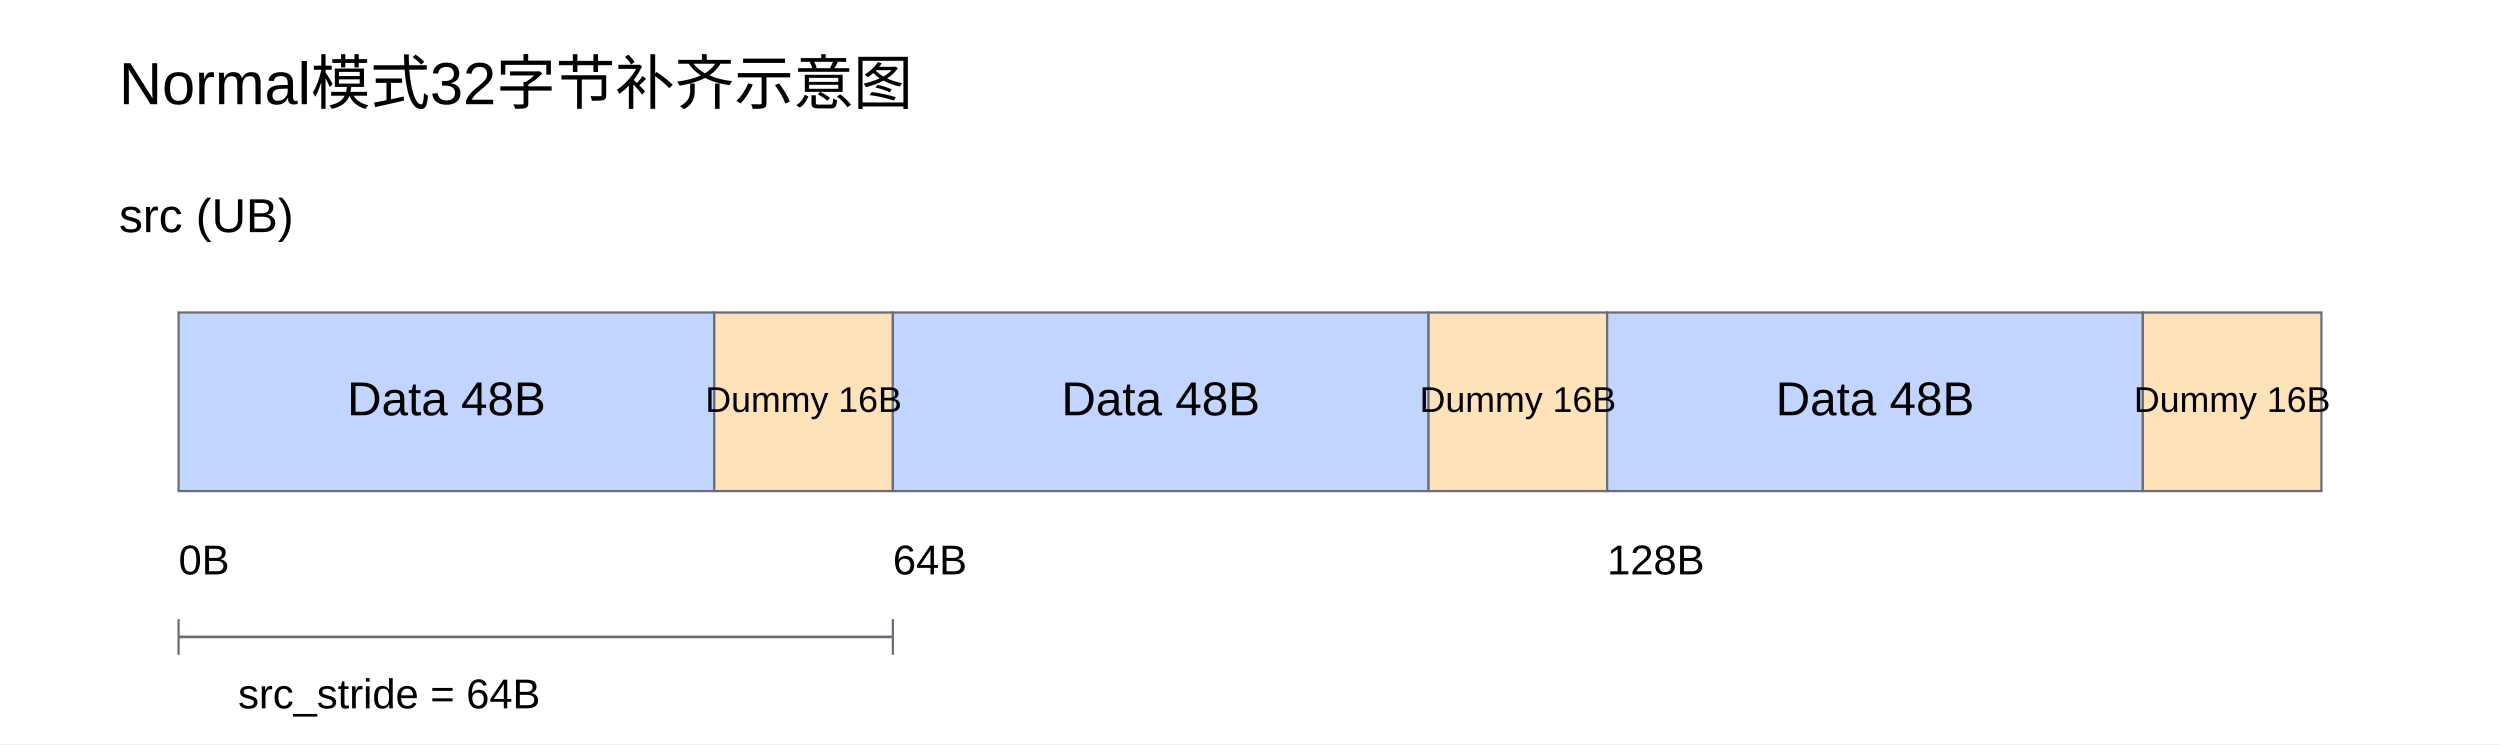
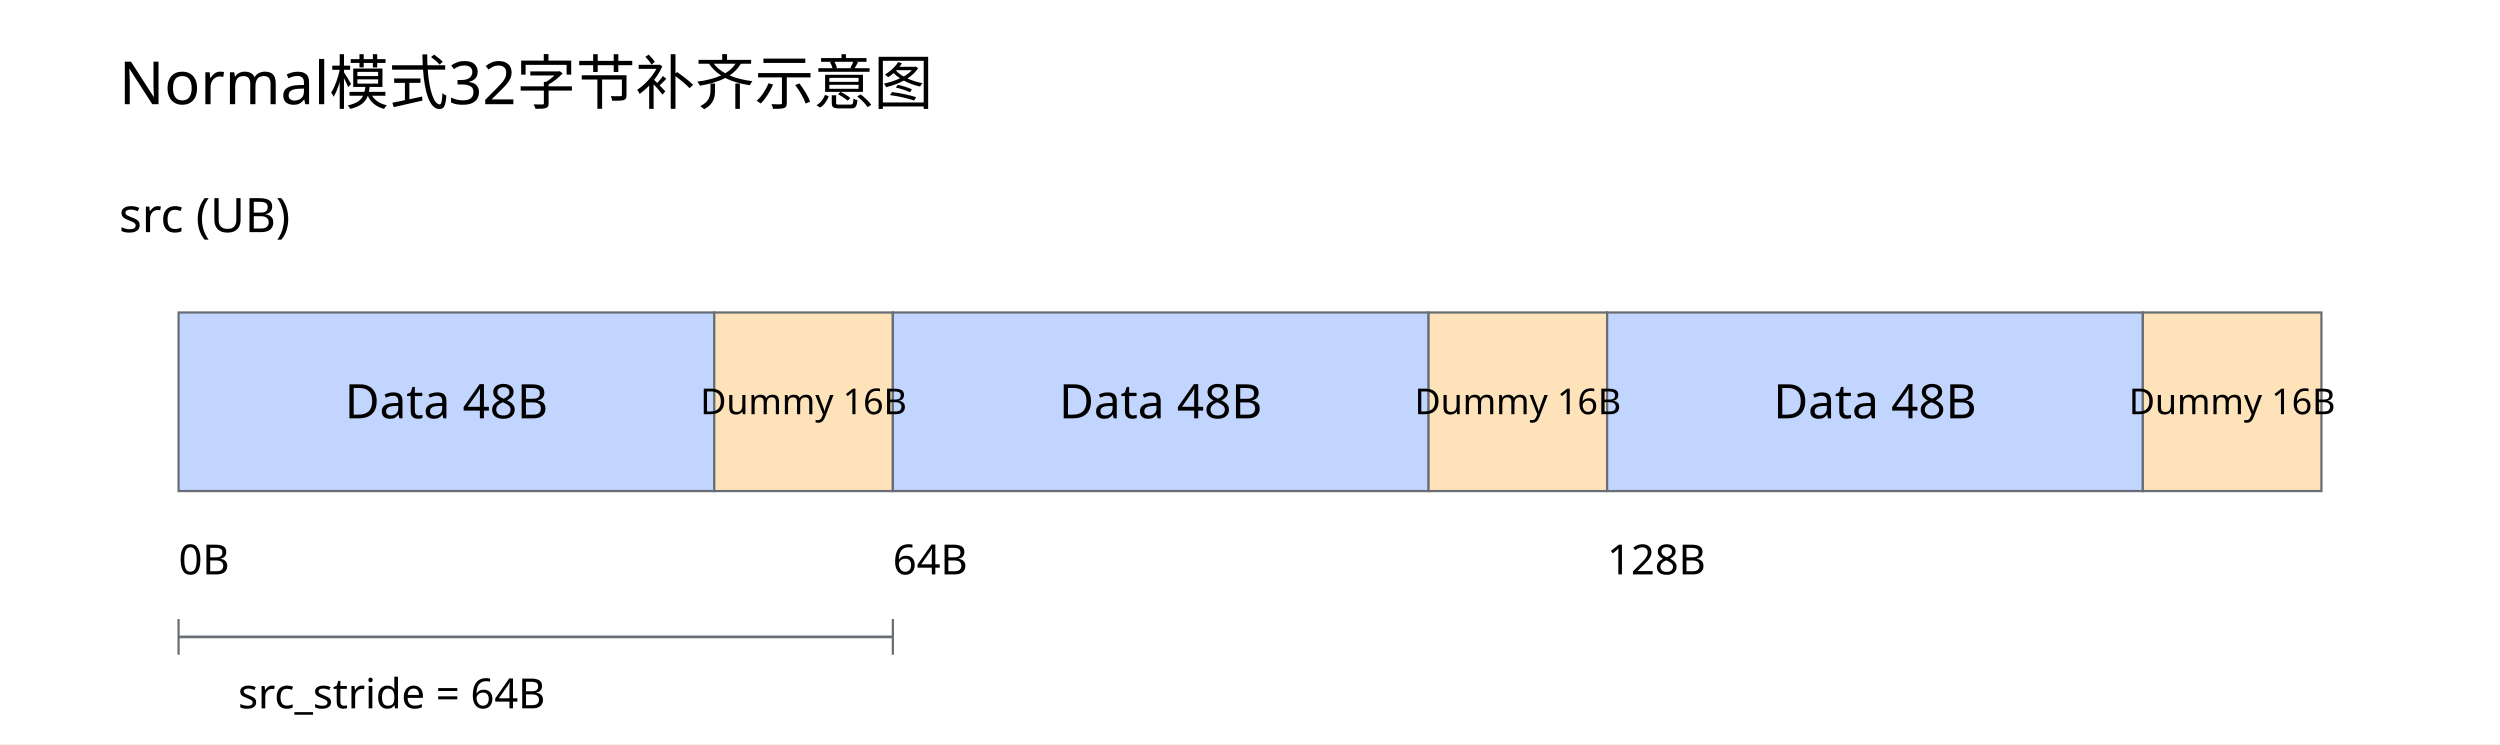
- <svg xmlns="http://www.w3.org/2000/svg" width="840" height="250" viewBox="0 0 840 250" role="img" aria-labelledby="title desc" content="&lt;mxfile host=&quot;app.diagrams.net&quot;&gt;&#10;  &lt;diagram name=&quot;Page-1&quot; id=&quot;asc_copy_ub2gm_align_normal_padding&quot;&gt;&#10;    &lt;mxGraphModel dx=&quot;1200&quot; dy=&quot;800&quot; grid=&quot;1&quot; gridSize=&quot;10&quot; guides=&quot;1&quot; tooltips=&quot;1&quot; connect=&quot;1&quot; arrows=&quot;1&quot; fold=&quot;1&quot; page=&quot;1&quot; pageScale=&quot;1&quot; pageWidth=&quot;840&quot; pageHeight=&quot;250&quot; math=&quot;0&quot; shadow=&quot;0&quot;&gt;&#10;      &lt;root&gt;&#10;        &lt;mxCell id=&quot;0&quot; /&gt;&#10;        &lt;mxCell id=&quot;1&quot; parent=&quot;0&quot; /&gt;&#10;        &lt;mxCell id=&quot;asc_copy_ub2gm_align_normal_padding-2&quot; value=&quot;&quot; style=&quot;rounded=0;whiteSpace=wrap;html=1;fillColor=#FFFFFF;strokeColor=none;strokeWidth=0.75;&quot; vertex=&quot;1&quot; parent=&quot;1&quot;&gt;&#10;          &lt;mxGeometry x=&quot;0&quot; y=&quot;0&quot; width=&quot;840&quot; height=&quot;250&quot; as=&quot;geometry&quot; /&gt;&#10;        &lt;/mxCell&gt;&#10;        &lt;mxCell id=&quot;asc_copy_ub2gm_align_normal_padding-3&quot; value=&quot;Normal模式32字节补齐示意图&quot; style=&quot;text;html=1;strokeColor=none;fillColor=none;align=left;verticalAlign=middle;whiteSpace=wrap;rounded=0;fontFamily=FZLanTingHeiS;fontSize=20;fontColor=#000000;&quot; vertex=&quot;1&quot; parent=&quot;1&quot;&gt;&#10;          &lt;mxGeometry x=&quot;40&quot; y=&quot;15&quot; width=&quot;289&quot; height=&quot;28&quot; as=&quot;geometry&quot; /&gt;&#10;        &lt;/mxCell&gt;&#10;        &lt;mxCell id=&quot;asc_copy_ub2gm_align_normal_padding-4&quot; value=&quot;src (UB)&quot; style=&quot;text;html=1;strokeColor=none;fillColor=none;align=left;verticalAlign=middle;whiteSpace=wrap;rounded=0;fontFamily=FZLanTingHeiS;fontSize=16;fontColor=#000000;&quot; vertex=&quot;1&quot; parent=&quot;1&quot;&gt;&#10;          &lt;mxGeometry x=&quot;40&quot; y=&quot;62&quot; width=&quot;91&quot; height=&quot;24&quot; as=&quot;geometry&quot; /&gt;&#10;        &lt;/mxCell&gt;&#10;        &lt;mxCell id=&quot;asc_copy_ub2gm_align_normal_padding-5&quot; value=&quot;&quot; style=&quot;rounded=0;whiteSpace=wrap;html=1;fillColor=#C2D5FE;strokeColor=#686D75;strokeWidth=0.75;&quot; vertex=&quot;1&quot; parent=&quot;1&quot;&gt;&#10;          &lt;mxGeometry x=&quot;60&quot; y=&quot;105&quot; width=&quot;180&quot; height=&quot;60&quot; as=&quot;geometry&quot; /&gt;&#10;        &lt;/mxCell&gt;&#10;        &lt;mxCell id=&quot;asc_copy_ub2gm_align_normal_padding-6&quot; value=&quot;Data 48B&quot; style=&quot;text;html=1;strokeColor=none;fillColor=none;align=center;verticalAlign=middle;whiteSpace=wrap;rounded=0;fontFamily=FZLanTingHeiS;fontSize=16;fontColor=#000000;&quot; vertex=&quot;1&quot; parent=&quot;1&quot;&gt;&#10;          &lt;mxGeometry x=&quot;104.5&quot; y=&quot;123&quot; width=&quot;91&quot; height=&quot;24&quot; as=&quot;geometry&quot; /&gt;&#10;        &lt;/mxCell&gt;&#10;        &lt;mxCell id=&quot;asc_copy_ub2gm_align_normal_padding-7&quot; value=&quot;&quot; style=&quot;rounded=0;whiteSpace=wrap;html=1;fillColor=#FEE2BA;strokeColor=#686D75;strokeWidth=0.75;&quot; vertex=&quot;1&quot; parent=&quot;1&quot;&gt;&#10;          &lt;mxGeometry x=&quot;240&quot; y=&quot;105&quot; width=&quot;60&quot; height=&quot;60&quot; as=&quot;geometry&quot; /&gt;&#10;        &lt;/mxCell&gt;&#10;        &lt;mxCell id=&quot;asc_copy_ub2gm_align_normal_padding-8&quot; value=&quot;&quot; style=&quot;rounded=0;whiteSpace=wrap;html=1;fillColor=#C2D5FE;strokeColor=#686D75;strokeWidth=0.75;&quot; vertex=&quot;1&quot; parent=&quot;1&quot;&gt;&#10;          &lt;mxGeometry x=&quot;300&quot; y=&quot;105&quot; width=&quot;180&quot; height=&quot;60&quot; as=&quot;geometry&quot; /&gt;&#10;        &lt;/mxCell&gt;&#10;        &lt;mxCell id=&quot;asc_copy_ub2gm_align_normal_padding-9&quot; value=&quot;Data 48B&quot; style=&quot;text;html=1;strokeColor=none;fillColor=none;align=center;verticalAlign=middle;whiteSpace=wrap;rounded=0;fontFamily=FZLanTingHeiS;fontSize=16;fontColor=#000000;&quot; vertex=&quot;1&quot; parent=&quot;1&quot;&gt;&#10;          &lt;mxGeometry x=&quot;344.5&quot; y=&quot;123&quot; width=&quot;91&quot; height=&quot;24&quot; as=&quot;geometry&quot; /&gt;&#10;        &lt;/mxCell&gt;&#10;        &lt;mxCell id=&quot;asc_copy_ub2gm_align_normal_padding-10&quot; value=&quot;&quot; style=&quot;rounded=0;whiteSpace=wrap;html=1;fillColor=#FEE2BA;strokeColor=#686D75;strokeWidth=0.75;&quot; vertex=&quot;1&quot; parent=&quot;1&quot;&gt;&#10;          &lt;mxGeometry x=&quot;480&quot; y=&quot;105&quot; width=&quot;60&quot; height=&quot;60&quot; as=&quot;geometry&quot; /&gt;&#10;        &lt;/mxCell&gt;&#10;        &lt;mxCell id=&quot;asc_copy_ub2gm_align_normal_padding-11&quot; value=&quot;&quot; style=&quot;rounded=0;whiteSpace=wrap;html=1;fillColor=#C2D5FE;strokeColor=#686D75;strokeWidth=0.75;&quot; vertex=&quot;1&quot; parent=&quot;1&quot;&gt;&#10;          &lt;mxGeometry x=&quot;540&quot; y=&quot;105&quot; width=&quot;180&quot; height=&quot;60&quot; as=&quot;geometry&quot; /&gt;&#10;        &lt;/mxCell&gt;&#10;        &lt;mxCell id=&quot;asc_copy_ub2gm_align_normal_padding-12&quot; value=&quot;Data 48B&quot; style=&quot;text;html=1;strokeColor=none;fillColor=none;align=center;verticalAlign=middle;whiteSpace=wrap;rounded=0;fontFamily=FZLanTingHeiS;fontSize=16;fontColor=#000000;&quot; vertex=&quot;1&quot; parent=&quot;1&quot;&gt;&#10;          &lt;mxGeometry x=&quot;584.5&quot; y=&quot;123&quot; width=&quot;91&quot; height=&quot;24&quot; as=&quot;geometry&quot; /&gt;&#10;        &lt;/mxCell&gt;&#10;        &lt;mxCell id=&quot;asc_copy_ub2gm_align_normal_padding-13&quot; value=&quot;&quot; style=&quot;rounded=0;whiteSpace=wrap;html=1;fillColor=#FEE2BA;strokeColor=#686D75;strokeWidth=0.75;&quot; vertex=&quot;1&quot; parent=&quot;1&quot;&gt;&#10;          &lt;mxGeometry x=&quot;720&quot; y=&quot;105&quot; width=&quot;60&quot; height=&quot;60&quot; as=&quot;geometry&quot; /&gt;&#10;        &lt;/mxCell&gt;&#10;        &lt;mxCell id=&quot;asc_copy_ub2gm_align_normal_padding-14&quot; value=&quot;Dummy 16B&quot; style=&quot;text;html=1;strokeColor=none;fillColor=none;align=center;verticalAlign=middle;whiteSpace=wrap;rounded=0;fontFamily=FZLanTingHeiS;fontSize=12;fontColor=#000000;&quot; vertex=&quot;1&quot; parent=&quot;1&quot;&gt;&#10;          &lt;mxGeometry x=&quot;230.5&quot; y=&quot;125&quot; width=&quot;79&quot; height=&quot;20&quot; as=&quot;geometry&quot; /&gt;&#10;        &lt;/mxCell&gt;&#10;        &lt;mxCell id=&quot;asc_copy_ub2gm_align_normal_padding-15&quot; value=&quot;Dummy 16B&quot; style=&quot;text;html=1;strokeColor=none;fillColor=none;align=center;verticalAlign=middle;whiteSpace=wrap;rounded=0;fontFamily=FZLanTingHeiS;fontSize=12;fontColor=#000000;&quot; vertex=&quot;1&quot; parent=&quot;1&quot;&gt;&#10;          &lt;mxGeometry x=&quot;470.5&quot; y=&quot;125&quot; width=&quot;79&quot; height=&quot;20&quot; as=&quot;geometry&quot; /&gt;&#10;        &lt;/mxCell&gt;&#10;        &lt;mxCell id=&quot;asc_copy_ub2gm_align_normal_padding-16&quot; value=&quot;Dummy 16B&quot; style=&quot;text;html=1;strokeColor=none;fillColor=none;align=center;verticalAlign=middle;whiteSpace=wrap;rounded=0;fontFamily=FZLanTingHeiS;fontSize=12;fontColor=#000000;&quot; vertex=&quot;1&quot; parent=&quot;1&quot;&gt;&#10;          &lt;mxGeometry x=&quot;710.5&quot; y=&quot;125&quot; width=&quot;79&quot; height=&quot;20&quot; as=&quot;geometry&quot; /&gt;&#10;        &lt;/mxCell&gt;&#10;        &lt;mxCell id=&quot;asc_copy_ub2gm_align_normal_padding-17&quot; value=&quot;0B&quot; style=&quot;text;html=1;strokeColor=none;fillColor=none;align=left;verticalAlign=middle;whiteSpace=wrap;rounded=0;fontFamily=FZLanTingHeiS;fontSize=14;fontColor=#000000;&quot; vertex=&quot;1&quot; parent=&quot;1&quot;&gt;&#10;          &lt;mxGeometry x=&quot;60&quot; y=&quot;179&quot; width=&quot;48&quot; height=&quot;22&quot; as=&quot;geometry&quot; /&gt;&#10;        &lt;/mxCell&gt;&#10;        &lt;mxCell id=&quot;asc_copy_ub2gm_align_normal_padding-18&quot; value=&quot;64B&quot; style=&quot;text;html=1;strokeColor=none;fillColor=none;align=left;verticalAlign=middle;whiteSpace=wrap;rounded=0;fontFamily=FZLanTingHeiS;fontSize=14;fontColor=#000000;&quot; vertex=&quot;1&quot; parent=&quot;1&quot;&gt;&#10;          &lt;mxGeometry x=&quot;300&quot; y=&quot;179&quot; width=&quot;48&quot; height=&quot;22&quot; as=&quot;geometry&quot; /&gt;&#10;        &lt;/mxCell&gt;&#10;        &lt;mxCell id=&quot;asc_copy_ub2gm_align_normal_padding-19&quot; value=&quot;128B&quot; style=&quot;text;html=1;strokeColor=none;fillColor=none;align=left;verticalAlign=middle;whiteSpace=wrap;rounded=0;fontFamily=FZLanTingHeiS;fontSize=14;fontColor=#000000;&quot; vertex=&quot;1&quot; parent=&quot;1&quot;&gt;&#10;          &lt;mxGeometry x=&quot;540&quot; y=&quot;179&quot; width=&quot;49&quot; height=&quot;22&quot; as=&quot;geometry&quot; /&gt;&#10;        &lt;/mxCell&gt;&#10;        &lt;mxCell id=&quot;asc_copy_ub2gm_align_normal_padding-20&quot; value=&quot;&quot; style=&quot;edgeStyle=none;rounded=0;html=1;endArrow=none;startArrow=none;strokeColor=#686D75;strokeWidth=0.9;&quot; edge=&quot;1&quot; parent=&quot;1&quot;&gt;&#10;          &lt;mxGeometry relative=&quot;1&quot; as=&quot;geometry&quot;&gt;&#10;            &lt;mxPoint x=&quot;60&quot; y=&quot;214&quot; as=&quot;sourcePoint&quot; /&gt;&#10;            &lt;mxPoint x=&quot;300&quot; y=&quot;214&quot; as=&quot;targetPoint&quot; /&gt;&#10;          &lt;/mxGeometry&gt;&#10;        &lt;/mxCell&gt;&#10;        &lt;mxCell id=&quot;asc_copy_ub2gm_align_normal_padding-21&quot; value=&quot;&quot; style=&quot;edgeStyle=none;rounded=0;html=1;endArrow=none;startArrow=none;strokeColor=#686D75;strokeWidth=0.75;&quot; edge=&quot;1&quot; parent=&quot;1&quot;&gt;&#10;          &lt;mxGeometry relative=&quot;1&quot; as=&quot;geometry&quot;&gt;&#10;            &lt;mxPoint x=&quot;60&quot; y=&quot;208&quot; as=&quot;sourcePoint&quot; /&gt;&#10;            &lt;mxPoint x=&quot;60&quot; y=&quot;220&quot; as=&quot;targetPoint&quot; /&gt;&#10;          &lt;/mxGeometry&gt;&#10;        &lt;/mxCell&gt;&#10;        &lt;mxCell id=&quot;asc_copy_ub2gm_align_normal_padding-22&quot; value=&quot;&quot; style=&quot;edgeStyle=none;rounded=0;html=1;endArrow=none;startArrow=none;strokeColor=#686D75;strokeWidth=0.75;&quot; edge=&quot;1&quot; parent=&quot;1&quot;&gt;&#10;          &lt;mxGeometry relative=&quot;1&quot; as=&quot;geometry&quot;&gt;&#10;            &lt;mxPoint x=&quot;300&quot; y=&quot;208&quot; as=&quot;sourcePoint&quot; /&gt;&#10;            &lt;mxPoint x=&quot;300&quot; y=&quot;220&quot; as=&quot;targetPoint&quot; /&gt;&#10;          &lt;/mxGeometry&gt;&#10;        &lt;/mxCell&gt;&#10;        &lt;mxCell id=&quot;asc_copy_ub2gm_align_normal_padding-23&quot; value=&quot;src_stride = 64B&quot; style=&quot;text;html=1;strokeColor=none;fillColor=none;align=left;verticalAlign=middle;whiteSpace=wrap;rounded=0;fontFamily=FZLanTingHeiS;fontSize=14;fontColor=#000000;&quot; vertex=&quot;1&quot; parent=&quot;1&quot;&gt;&#10;          &lt;mxGeometry x=&quot;80&quot; y=&quot;224&quot; width=&quot;146&quot; height=&quot;22&quot; as=&quot;geometry&quot; /&gt;&#10;        &lt;/mxCell&gt;&#10;      &lt;/root&gt;&#10;    &lt;/mxGraphModel&gt;&#10;  &lt;/diagram&gt;&#10;&lt;/mxfile&gt;">
+ <svg xmlns="http://www.w3.org/2000/svg" width="840" height="250" viewBox="0 0 840 250" role="img" aria-labelledby="title desc" content="&lt;mxfile host=&quot;app.diagrams.net&quot;&gt;&#10;  &lt;diagram name=&quot;Page-1&quot; id=&quot;asc_copy_ub2gm_align_normal_padding&quot;&gt;&#10;    &lt;mxGraphModel dx=&quot;1200&quot; dy=&quot;800&quot; grid=&quot;1&quot; gridSize=&quot;10&quot; guides=&quot;1&quot; tooltips=&quot;1&quot; connect=&quot;1&quot; arrows=&quot;1&quot; fold=&quot;1&quot; page=&quot;1&quot; pageScale=&quot;1&quot; pageWidth=&quot;840&quot; pageHeight=&quot;250&quot; math=&quot;0&quot; shadow=&quot;0&quot;&gt;&#10;      &lt;root&gt;&#10;        &lt;mxCell id=&quot;0&quot; /&gt;&#10;        &lt;mxCell id=&quot;1&quot; parent=&quot;0&quot; /&gt;&#10;        &lt;mxCell id=&quot;asc_copy_ub2gm_align_normal_padding-2&quot; value=&quot;&quot; style=&quot;rounded=0;whiteSpace=wrap;html=1;fillColor=#FFFFFF;strokeColor=none;strokeWidth=0.75;&quot; vertex=&quot;1&quot; parent=&quot;1&quot;&gt;&#10;          &lt;mxGeometry x=&quot;0&quot; y=&quot;0&quot; width=&quot;840&quot; height=&quot;250&quot; as=&quot;geometry&quot; /&gt;&#10;        &lt;/mxCell&gt;&#10;        &lt;mxCell id=&quot;asc_copy_ub2gm_align_normal_padding-3&quot; value=&quot;Normal模式32字节补齐示意图&quot; style=&quot;text;html=1;strokeColor=none;fillColor=none;align=left;verticalAlign=middle;whiteSpace=wrap;rounded=0;fontFamily=方正兰亭黑简体;fontSize=20;fontColor=#000000;&quot; vertex=&quot;1&quot; parent=&quot;1&quot;&gt;&#10;          &lt;mxGeometry x=&quot;40&quot; y=&quot;15&quot; width=&quot;289&quot; height=&quot;28&quot; as=&quot;geometry&quot; /&gt;&#10;        &lt;/mxCell&gt;&#10;        &lt;mxCell id=&quot;asc_copy_ub2gm_align_normal_padding-4&quot; value=&quot;src (UB)&quot; style=&quot;text;html=1;strokeColor=none;fillColor=none;align=left;verticalAlign=middle;whiteSpace=wrap;rounded=0;fontFamily=方正兰亭黑简体;fontSize=16;fontColor=#000000;&quot; vertex=&quot;1&quot; parent=&quot;1&quot;&gt;&#10;          &lt;mxGeometry x=&quot;40&quot; y=&quot;62&quot; width=&quot;91&quot; height=&quot;24&quot; as=&quot;geometry&quot; /&gt;&#10;        &lt;/mxCell&gt;&#10;        &lt;mxCell id=&quot;asc_copy_ub2gm_align_normal_padding-5&quot; value=&quot;&quot; style=&quot;rounded=0;whiteSpace=wrap;html=1;fillColor=#C2D5FE;strokeColor=#686D75;strokeWidth=0.75;&quot; vertex=&quot;1&quot; parent=&quot;1&quot;&gt;&#10;          &lt;mxGeometry x=&quot;60&quot; y=&quot;105&quot; width=&quot;180&quot; height=&quot;60&quot; as=&quot;geometry&quot; /&gt;&#10;        &lt;/mxCell&gt;&#10;        &lt;mxCell id=&quot;asc_copy_ub2gm_align_normal_padding-6&quot; value=&quot;Data 48B&quot; style=&quot;text;html=1;strokeColor=none;fillColor=none;align=center;verticalAlign=middle;whiteSpace=wrap;rounded=0;fontFamily=方正兰亭黑简体;fontSize=16;fontColor=#000000;&quot; vertex=&quot;1&quot; parent=&quot;1&quot;&gt;&#10;          &lt;mxGeometry x=&quot;104.5&quot; y=&quot;123&quot; width=&quot;91&quot; height=&quot;24&quot; as=&quot;geometry&quot; /&gt;&#10;        &lt;/mxCell&gt;&#10;        &lt;mxCell id=&quot;asc_copy_ub2gm_align_normal_padding-7&quot; value=&quot;&quot; style=&quot;rounded=0;whiteSpace=wrap;html=1;fillColor=#FEE2BA;strokeColor=#686D75;strokeWidth=0.75;&quot; vertex=&quot;1&quot; parent=&quot;1&quot;&gt;&#10;          &lt;mxGeometry x=&quot;240&quot; y=&quot;105&quot; width=&quot;60&quot; height=&quot;60&quot; as=&quot;geometry&quot; /&gt;&#10;        &lt;/mxCell&gt;&#10;        &lt;mxCell id=&quot;asc_copy_ub2gm_align_normal_padding-8&quot; value=&quot;&quot; style=&quot;rounded=0;whiteSpace=wrap;html=1;fillColor=#C2D5FE;strokeColor=#686D75;strokeWidth=0.75;&quot; vertex=&quot;1&quot; parent=&quot;1&quot;&gt;&#10;          &lt;mxGeometry x=&quot;300&quot; y=&quot;105&quot; width=&quot;180&quot; height=&quot;60&quot; as=&quot;geometry&quot; /&gt;&#10;        &lt;/mxCell&gt;&#10;        &lt;mxCell id=&quot;asc_copy_ub2gm_align_normal_padding-9&quot; value=&quot;Data 48B&quot; style=&quot;text;html=1;strokeColor=none;fillColor=none;align=center;verticalAlign=middle;whiteSpace=wrap;rounded=0;fontFamily=方正兰亭黑简体;fontSize=16;fontColor=#000000;&quot; vertex=&quot;1&quot; parent=&quot;1&quot;&gt;&#10;          &lt;mxGeometry x=&quot;344.5&quot; y=&quot;123&quot; width=&quot;91&quot; height=&quot;24&quot; as=&quot;geometry&quot; /&gt;&#10;        &lt;/mxCell&gt;&#10;        &lt;mxCell id=&quot;asc_copy_ub2gm_align_normal_padding-10&quot; value=&quot;&quot; style=&quot;rounded=0;whiteSpace=wrap;html=1;fillColor=#FEE2BA;strokeColor=#686D75;strokeWidth=0.75;&quot; vertex=&quot;1&quot; parent=&quot;1&quot;&gt;&#10;          &lt;mxGeometry x=&quot;480&quot; y=&quot;105&quot; width=&quot;60&quot; height=&quot;60&quot; as=&quot;geometry&quot; /&gt;&#10;        &lt;/mxCell&gt;&#10;        &lt;mxCell id=&quot;asc_copy_ub2gm_align_normal_padding-11&quot; value=&quot;&quot; style=&quot;rounded=0;whiteSpace=wrap;html=1;fillColor=#C2D5FE;strokeColor=#686D75;strokeWidth=0.75;&quot; vertex=&quot;1&quot; parent=&quot;1&quot;&gt;&#10;          &lt;mxGeometry x=&quot;540&quot; y=&quot;105&quot; width=&quot;180&quot; height=&quot;60&quot; as=&quot;geometry&quot; /&gt;&#10;        &lt;/mxCell&gt;&#10;        &lt;mxCell id=&quot;asc_copy_ub2gm_align_normal_padding-12&quot; value=&quot;Data 48B&quot; style=&quot;text;html=1;strokeColor=none;fillColor=none;align=center;verticalAlign=middle;whiteSpace=wrap;rounded=0;fontFamily=方正兰亭黑简体;fontSize=16;fontColor=#000000;&quot; vertex=&quot;1&quot; parent=&quot;1&quot;&gt;&#10;          &lt;mxGeometry x=&quot;584.5&quot; y=&quot;123&quot; width=&quot;91&quot; height=&quot;24&quot; as=&quot;geometry&quot; /&gt;&#10;        &lt;/mxCell&gt;&#10;        &lt;mxCell id=&quot;asc_copy_ub2gm_align_normal_padding-13&quot; value=&quot;&quot; style=&quot;rounded=0;whiteSpace=wrap;html=1;fillColor=#FEE2BA;strokeColor=#686D75;strokeWidth=0.75;&quot; vertex=&quot;1&quot; parent=&quot;1&quot;&gt;&#10;          &lt;mxGeometry x=&quot;720&quot; y=&quot;105&quot; width=&quot;60&quot; height=&quot;60&quot; as=&quot;geometry&quot; /&gt;&#10;        &lt;/mxCell&gt;&#10;        &lt;mxCell id=&quot;asc_copy_ub2gm_align_normal_padding-14&quot; value=&quot;Dummy 16B&quot; style=&quot;text;html=1;strokeColor=none;fillColor=none;align=center;verticalAlign=middle;whiteSpace=wrap;rounded=0;fontFamily=方正兰亭黑简体;fontSize=12;fontColor=#000000;&quot; vertex=&quot;1&quot; parent=&quot;1&quot;&gt;&#10;          &lt;mxGeometry x=&quot;230.5&quot; y=&quot;125&quot; width=&quot;79&quot; height=&quot;20&quot; as=&quot;geometry&quot; /&gt;&#10;        &lt;/mxCell&gt;&#10;        &lt;mxCell id=&quot;asc_copy_ub2gm_align_normal_padding-15&quot; value=&quot;Dummy 16B&quot; style=&quot;text;html=1;strokeColor=none;fillColor=none;align=center;verticalAlign=middle;whiteSpace=wrap;rounded=0;fontFamily=方正兰亭黑简体;fontSize=12;fontColor=#000000;&quot; vertex=&quot;1&quot; parent=&quot;1&quot;&gt;&#10;          &lt;mxGeometry x=&quot;470.5&quot; y=&quot;125&quot; width=&quot;79&quot; height=&quot;20&quot; as=&quot;geometry&quot; /&gt;&#10;        &lt;/mxCell&gt;&#10;        &lt;mxCell id=&quot;asc_copy_ub2gm_align_normal_padding-16&quot; value=&quot;Dummy 16B&quot; style=&quot;text;html=1;strokeColor=none;fillColor=none;align=center;verticalAlign=middle;whiteSpace=wrap;rounded=0;fontFamily=方正兰亭黑简体;fontSize=12;fontColor=#000000;&quot; vertex=&quot;1&quot; parent=&quot;1&quot;&gt;&#10;          &lt;mxGeometry x=&quot;710.5&quot; y=&quot;125&quot; width=&quot;79&quot; height=&quot;20&quot; as=&quot;geometry&quot; /&gt;&#10;        &lt;/mxCell&gt;&#10;        &lt;mxCell id=&quot;asc_copy_ub2gm_align_normal_padding-17&quot; value=&quot;0B&quot; style=&quot;text;html=1;strokeColor=none;fillColor=none;align=left;verticalAlign=middle;whiteSpace=wrap;rounded=0;fontFamily=方正兰亭黑简体;fontSize=14;fontColor=#000000;&quot; vertex=&quot;1&quot; parent=&quot;1&quot;&gt;&#10;          &lt;mxGeometry x=&quot;60&quot; y=&quot;179&quot; width=&quot;48&quot; height=&quot;22&quot; as=&quot;geometry&quot; /&gt;&#10;        &lt;/mxCell&gt;&#10;        &lt;mxCell id=&quot;asc_copy_ub2gm_align_normal_padding-18&quot; value=&quot;64B&quot; style=&quot;text;html=1;strokeColor=none;fillColor=none;align=left;verticalAlign=middle;whiteSpace=wrap;rounded=0;fontFamily=方正兰亭黑简体;fontSize=14;fontColor=#000000;&quot; vertex=&quot;1&quot; parent=&quot;1&quot;&gt;&#10;          &lt;mxGeometry x=&quot;300&quot; y=&quot;179&quot; width=&quot;48&quot; height=&quot;22&quot; as=&quot;geometry&quot; /&gt;&#10;        &lt;/mxCell&gt;&#10;        &lt;mxCell id=&quot;asc_copy_ub2gm_align_normal_padding-19&quot; value=&quot;128B&quot; style=&quot;text;html=1;strokeColor=none;fillColor=none;align=left;verticalAlign=middle;whiteSpace=wrap;rounded=0;fontFamily=方正兰亭黑简体;fontSize=14;fontColor=#000000;&quot; vertex=&quot;1&quot; parent=&quot;1&quot;&gt;&#10;          &lt;mxGeometry x=&quot;540&quot; y=&quot;179&quot; width=&quot;49&quot; height=&quot;22&quot; as=&quot;geometry&quot; /&gt;&#10;        &lt;/mxCell&gt;&#10;        &lt;mxCell id=&quot;asc_copy_ub2gm_align_normal_padding-20&quot; value=&quot;&quot; style=&quot;edgeStyle=none;rounded=0;html=1;endArrow=none;startArrow=none;strokeColor=#686D75;strokeWidth=0.9;&quot; edge=&quot;1&quot; parent=&quot;1&quot;&gt;&#10;          &lt;mxGeometry relative=&quot;1&quot; as=&quot;geometry&quot;&gt;&#10;            &lt;mxPoint x=&quot;60&quot; y=&quot;214&quot; as=&quot;sourcePoint&quot; /&gt;&#10;            &lt;mxPoint x=&quot;300&quot; y=&quot;214&quot; as=&quot;targetPoint&quot; /&gt;&#10;          &lt;/mxGeometry&gt;&#10;        &lt;/mxCell&gt;&#10;        &lt;mxCell id=&quot;asc_copy_ub2gm_align_normal_padding-21&quot; value=&quot;&quot; style=&quot;edgeStyle=none;rounded=0;html=1;endArrow=none;startArrow=none;strokeColor=#686D75;strokeWidth=0.75;&quot; edge=&quot;1&quot; parent=&quot;1&quot;&gt;&#10;          &lt;mxGeometry relative=&quot;1&quot; as=&quot;geometry&quot;&gt;&#10;            &lt;mxPoint x=&quot;60&quot; y=&quot;208&quot; as=&quot;sourcePoint&quot; /&gt;&#10;            &lt;mxPoint x=&quot;60&quot; y=&quot;220&quot; as=&quot;targetPoint&quot; /&gt;&#10;          &lt;/mxGeometry&gt;&#10;        &lt;/mxCell&gt;&#10;        &lt;mxCell id=&quot;asc_copy_ub2gm_align_normal_padding-22&quot; value=&quot;&quot; style=&quot;edgeStyle=none;rounded=0;html=1;endArrow=none;startArrow=none;strokeColor=#686D75;strokeWidth=0.75;&quot; edge=&quot;1&quot; parent=&quot;1&quot;&gt;&#10;          &lt;mxGeometry relative=&quot;1&quot; as=&quot;geometry&quot;&gt;&#10;            &lt;mxPoint x=&quot;300&quot; y=&quot;208&quot; as=&quot;sourcePoint&quot; /&gt;&#10;            &lt;mxPoint x=&quot;300&quot; y=&quot;220&quot; as=&quot;targetPoint&quot; /&gt;&#10;          &lt;/mxGeometry&gt;&#10;        &lt;/mxCell&gt;&#10;        &lt;mxCell id=&quot;asc_copy_ub2gm_align_normal_padding-23&quot; value=&quot;src_stride = 64B&quot; style=&quot;text;html=1;strokeColor=none;fillColor=none;align=left;verticalAlign=middle;whiteSpace=wrap;rounded=0;fontFamily=方正兰亭黑简体;fontSize=14;fontColor=#000000;&quot; vertex=&quot;1&quot; parent=&quot;1&quot;&gt;&#10;          &lt;mxGeometry x=&quot;80&quot; y=&quot;224&quot; width=&quot;146&quot; height=&quot;22&quot; as=&quot;geometry&quot; /&gt;&#10;        &lt;/mxCell&gt;&#10;      &lt;/root&gt;&#10;    &lt;/mxGraphModel&gt;&#10;  &lt;/diagram&gt;&#10;&lt;/mxfile&gt;">
  <style>
-     .title { font: 20px 'FZLanTingHeiS', 'Huawei Sans', 'Microsoft YaHei', Arial, sans-serif; fill: #000000; }
-     .label { font: 16px 'FZLanTingHeiS', 'Huawei Sans', 'Microsoft YaHei', Arial, sans-serif; fill: #000000; }
-     .small { font: 14px 'FZLanTingHeiS', 'Huawei Sans', 'Microsoft YaHei', Arial, sans-serif; fill: #000000; }
-     .tiny { font: 12px 'FZLanTingHeiS', 'Huawei Sans', 'Microsoft YaHei', Arial, sans-serif; fill: #000000; }
+     .title { font: 20px '方正兰亭黑简体'; fill: #000000; }
+     .label { font: 16px '方正兰亭黑简体'; fill: #000000; }
+     .small { font: 14px '方正兰亭黑简体'; fill: #000000; }
+     .tiny { font: 12px '方正兰亭黑简体'; fill: #000000; }
    .middle { text-anchor: middle; dominant-baseline: middle; }
  </style>
  <rect width="840" height="250" fill="#FFFFFF" />
  <text x="40" y="35" class="title">Normal模式32字节补齐示意图</text>
  <text x="40" y="78" class="label">src (UB)</text>
  <rect x="60" y="105" width="180" height="60" fill="#C2D5FE" stroke="#686D75" stroke-width="0.75" />
  <text x="150" y="135" class="label middle">Data 48B</text>
  <rect x="240" y="105" width="60" height="60" fill="#FEE2BA" stroke="#686D75" stroke-width="0.75" />
  <rect x="300" y="105" width="180" height="60" fill="#C2D5FE" stroke="#686D75" stroke-width="0.75" />
  <text x="390" y="135" class="label middle">Data 48B</text>
  <rect x="480" y="105" width="60" height="60" fill="#FEE2BA" stroke="#686D75" stroke-width="0.75" />
  <rect x="540" y="105" width="180" height="60" fill="#C2D5FE" stroke="#686D75" stroke-width="0.75" />
  <text x="630" y="135" class="label middle">Data 48B</text>
  <rect x="720" y="105" width="60" height="60" fill="#FEE2BA" stroke="#686D75" stroke-width="0.75" />
  <text x="270" y="135" class="tiny middle">Dummy 16B</text>
  <text x="510" y="135" class="tiny middle">Dummy 16B</text>
  <text x="750" y="135" class="tiny middle">Dummy 16B</text>
  <text x="60" y="193" class="small">0B</text>
  <text x="300" y="193" class="small">64B</text>
  <text x="540" y="193" class="small">128B</text>
  <line x1="60" y1="214" x2="300" y2="214" stroke="#686D75" stroke-width="0.9" fill="none" />
  <line x1="60" y1="208" x2="60" y2="220" stroke="#686D75" stroke-width="0.75" fill="none" />
  <line x1="300" y1="208" x2="300" y2="220" stroke="#686D75" stroke-width="0.75" fill="none" />
  <text x="80" y="238" class="small">src_stride = 64B</text>
</svg>
